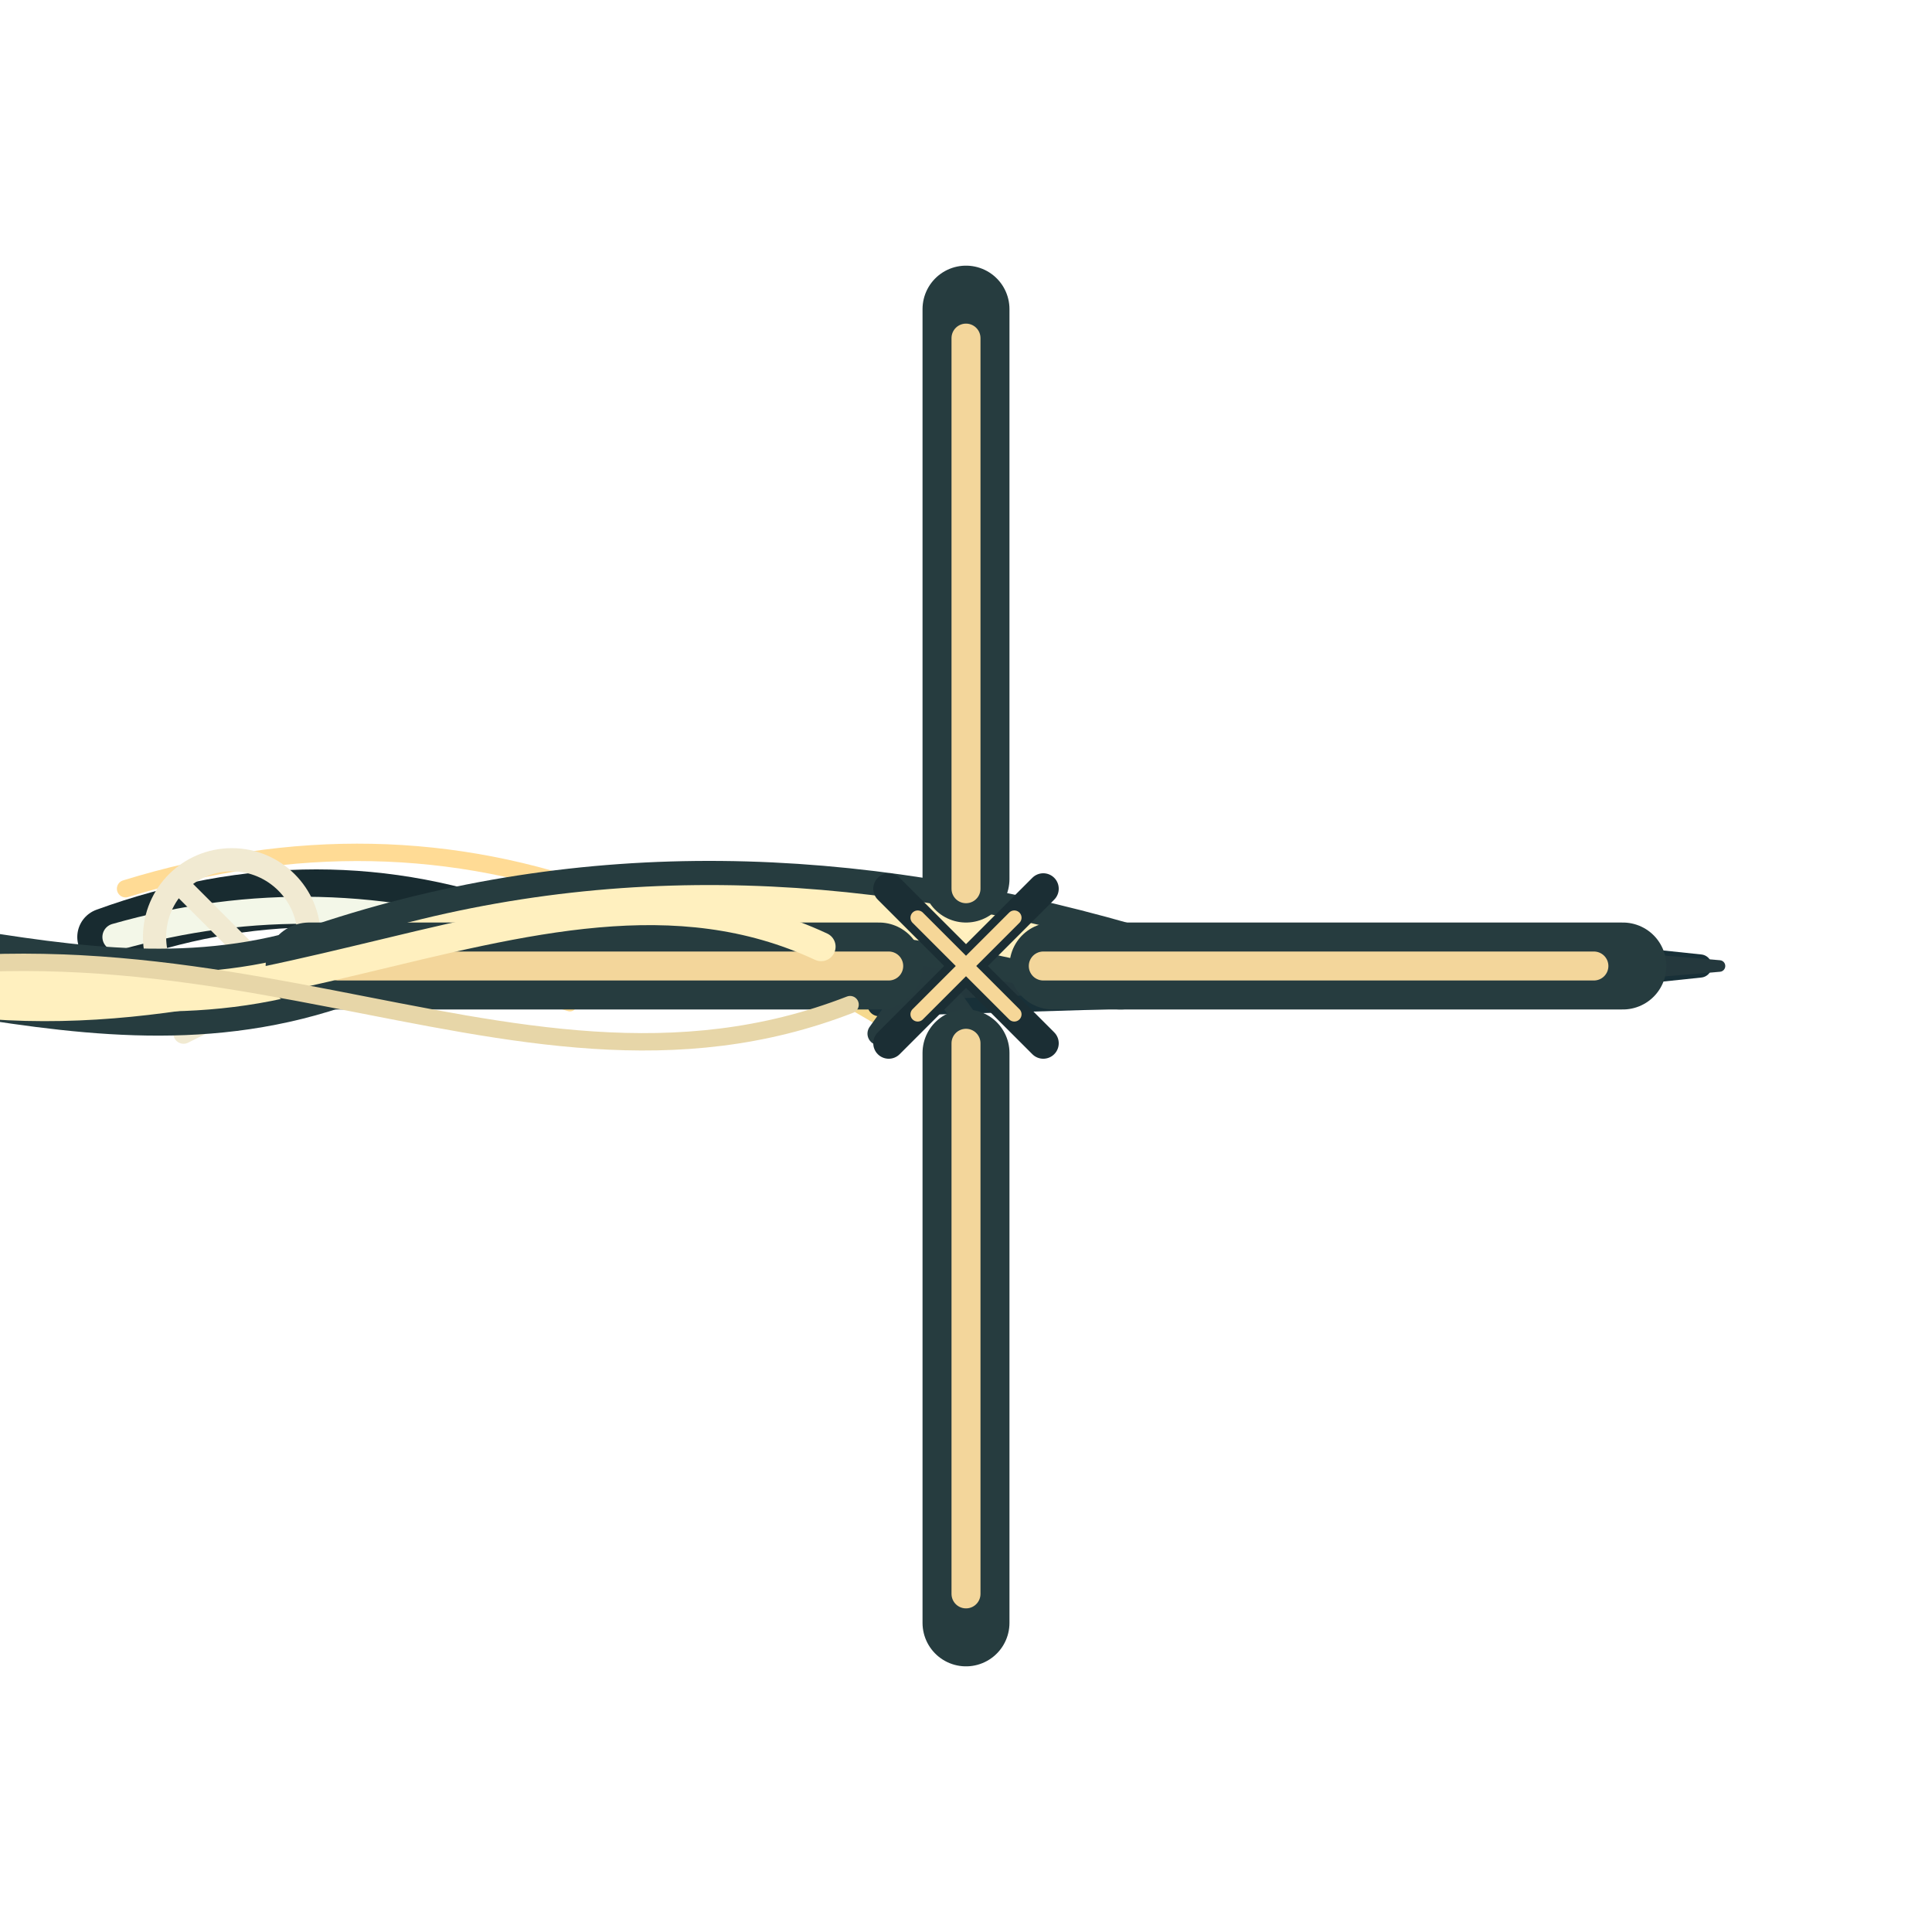
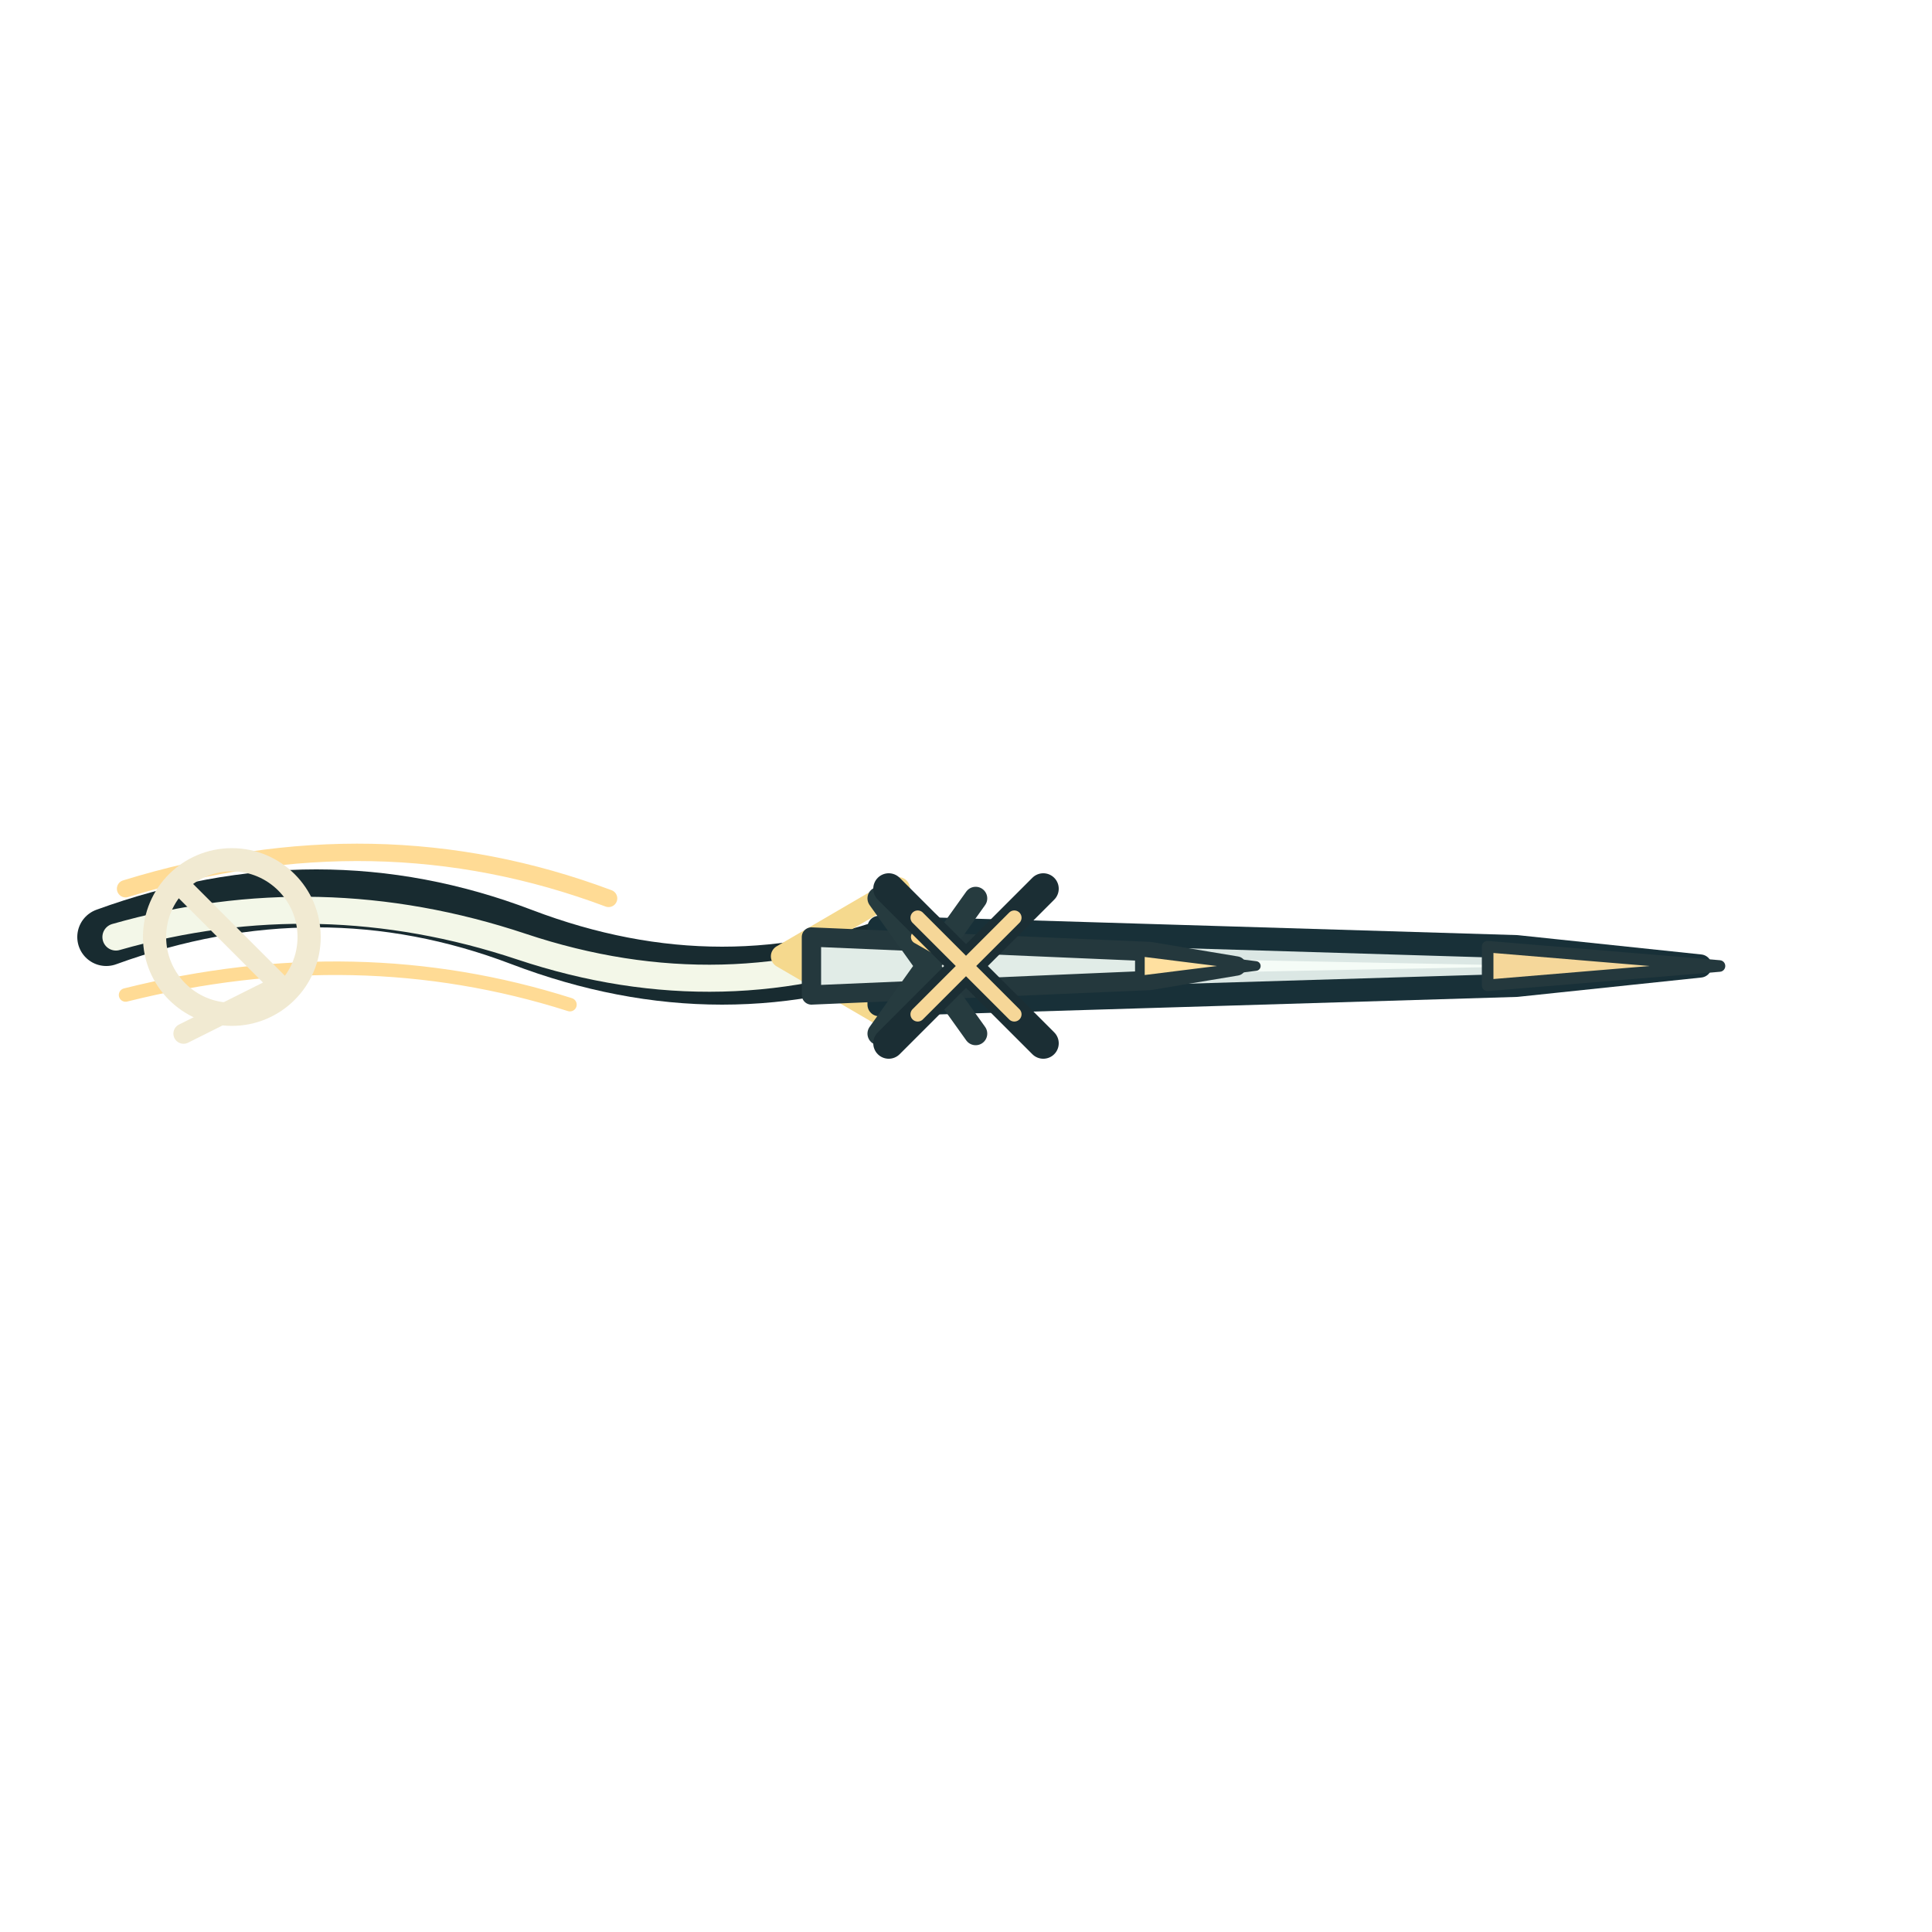
<svg xmlns="http://www.w3.org/2000/svg" width="200" height="200" viewBox="0 0 200 200" version="1.1">
  <g id="root" transform="translate(100 100)">
    <g id="rear">
      <path id="shape-1" d="M-89 -3Q-67 -11 -46 -3T-5 -3" fill="none" stroke="#182b30" stroke-width="6" stroke-linecap="round" stroke-linejoin="round" />
      <path id="shape-2" d="M-88 -3Q-67 -9 -46 -2T-5 -3" fill="none" stroke="#f3f7e8" stroke-width="2.8" stroke-linecap="round" stroke-linejoin="round" />
      <path id="shape-3" d="M-87 -8Q-61 -16 -37 -7" fill="none" stroke="#ffdb95" stroke-width="1.8" stroke-linecap="round" stroke-linejoin="round" />
      <path id="shape-4" d="M-87 3Q-63 -3 -41 4" fill="none" stroke="#ffdb95" stroke-width="1.4" stroke-linecap="round" stroke-linejoin="round" />
      <path id="shape-5" d="M-7 -8L-19 -1L-7 6" fill="none" stroke="#f5d98e" stroke-width="2.4" stroke-linecap="round" stroke-linejoin="round" />
      <ellipse id="shape-6" cx="-76" cy="-3" rx="8" ry="8" fill="none" stroke="#f1ead2" stroke-width="2.4" />
      <path id="shape-7" d="M-81 -8L-71 2L-81 7" fill="none" stroke="#f1ead2" stroke-width="2.1" stroke-linecap="round" stroke-linejoin="round" />
    </g>
    <g id="front">
      <path id="shape-8" d="M-9 -4L57 -2L76 0L57 2L-9 4Z" fill="#dbe7e4" stroke="#183038" stroke-width="2.4" stroke-linecap="round" stroke-linejoin="round" />
      <path id="shape-9" d="M-7 -1.3L60 0L-7 1.3Z" fill="#f5fcf7" stroke="none" stroke-linecap="round" stroke-linejoin="round" />
      <path id="shape-10" d="M54 -2L78 0L54 2Z" fill="#f5d79a" stroke="#24383d" stroke-width="1.2" stroke-linecap="round" stroke-linejoin="round" />
      <path id="shape-11" d="M-5 -4L-5 4" fill="none" stroke="#8ba5a1" stroke-width="1.3" stroke-linecap="round" stroke-linejoin="round" />
    </g>
    <g id="launcher">
      <path id="shape-12" d="M-16 -3L19 -1.5L28 0L19 1.5L-16 3Z" fill="#e1ece7" stroke="#24383d" stroke-width="2" stroke-linecap="round" stroke-linejoin="round" />
      <path id="shape-13" d="M18 -1.5L30 0L18 1.5Z" fill="#ffe0a0" stroke="#24383d" stroke-width="1" stroke-linecap="round" stroke-linejoin="round" />
    </g>
    <g id="puncture">
      <path id="shape-14" d="M-9 -7L1 7M1 -7L-9 7" fill="none" stroke="#263b3f" stroke-width="2.4" stroke-linecap="round" stroke-linejoin="round" />
      <path id="shape-15" d="M-5 -3L2 1" fill="none" stroke="#ffd88e" stroke-width="1.4" stroke-linecap="round" stroke-linejoin="round" />
    </g>
-     <g id="trail">
-       <path id="trail-dark" d="M-145 0 C-118 -8 -93 9 -66 0 S-12 -8 16 0" fill="none" stroke="#263c3f" stroke-width="9" stroke-linecap="round" />
-       <path id="trail-yarn" d="M-145 0 C-118 -8 -93 9 -66 0 S-12 -8 16 0" fill="none" stroke="#fff0bf" stroke-width="4" stroke-linecap="round" />
-     </g>
-     <g id="impact">
-       <path id="impact-ray-1" d="M0 -9 L0 -68" fill="none" stroke="#263c3f" stroke-width="9" stroke-linecap="round" />
-       <path id="impact-ray-2" d="M9 0 L68 0" fill="none" stroke="#263c3f" stroke-width="9" stroke-linecap="round" />
-       <path id="impact-ray-3" d="M0 9 L0 68" fill="none" stroke="#263c3f" stroke-width="9" stroke-linecap="round" />
-       <path id="impact-ray-4" d="M-9 0 L-68 0" fill="none" stroke="#263c3f" stroke-width="9" stroke-linecap="round" />
-       <path id="impact-light-1" d="M0 -8 L0 -65 M8 0 L65 0 M0 8 L0 65 M-8 0 L-65 0" fill="none" stroke="#f3d69b" stroke-width="3" stroke-linecap="round" />
-     </g>
-     <g id="release">
-       <path id="release-thread-a" d="M-15 -2 C-45 -16 -78 15 -120 0" fill="none" stroke="#fff0bf" stroke-width="3" stroke-linecap="round" />
-       <path id="release-thread-b" d="M-12 4 C-48 18 -80 -12 -130 5" fill="none" stroke="#e7d6a8" stroke-width="1.8" stroke-linecap="round" />
-     </g>
    <g id="pin-tip">
      <path id="pin-tip-dark" d="M-8 -8 L8 8 M8 -8 L-8 8" fill="none" stroke="#1b2e34" stroke-width="3.2" stroke-linecap="round" />
      <path id="pin-tip-gold" d="M-5 -5 L5 5 M5 -5 L-5 5" fill="none" stroke="#f6d798" stroke-width="1.5" stroke-linecap="round" />
    </g>
  </g>
</svg>
